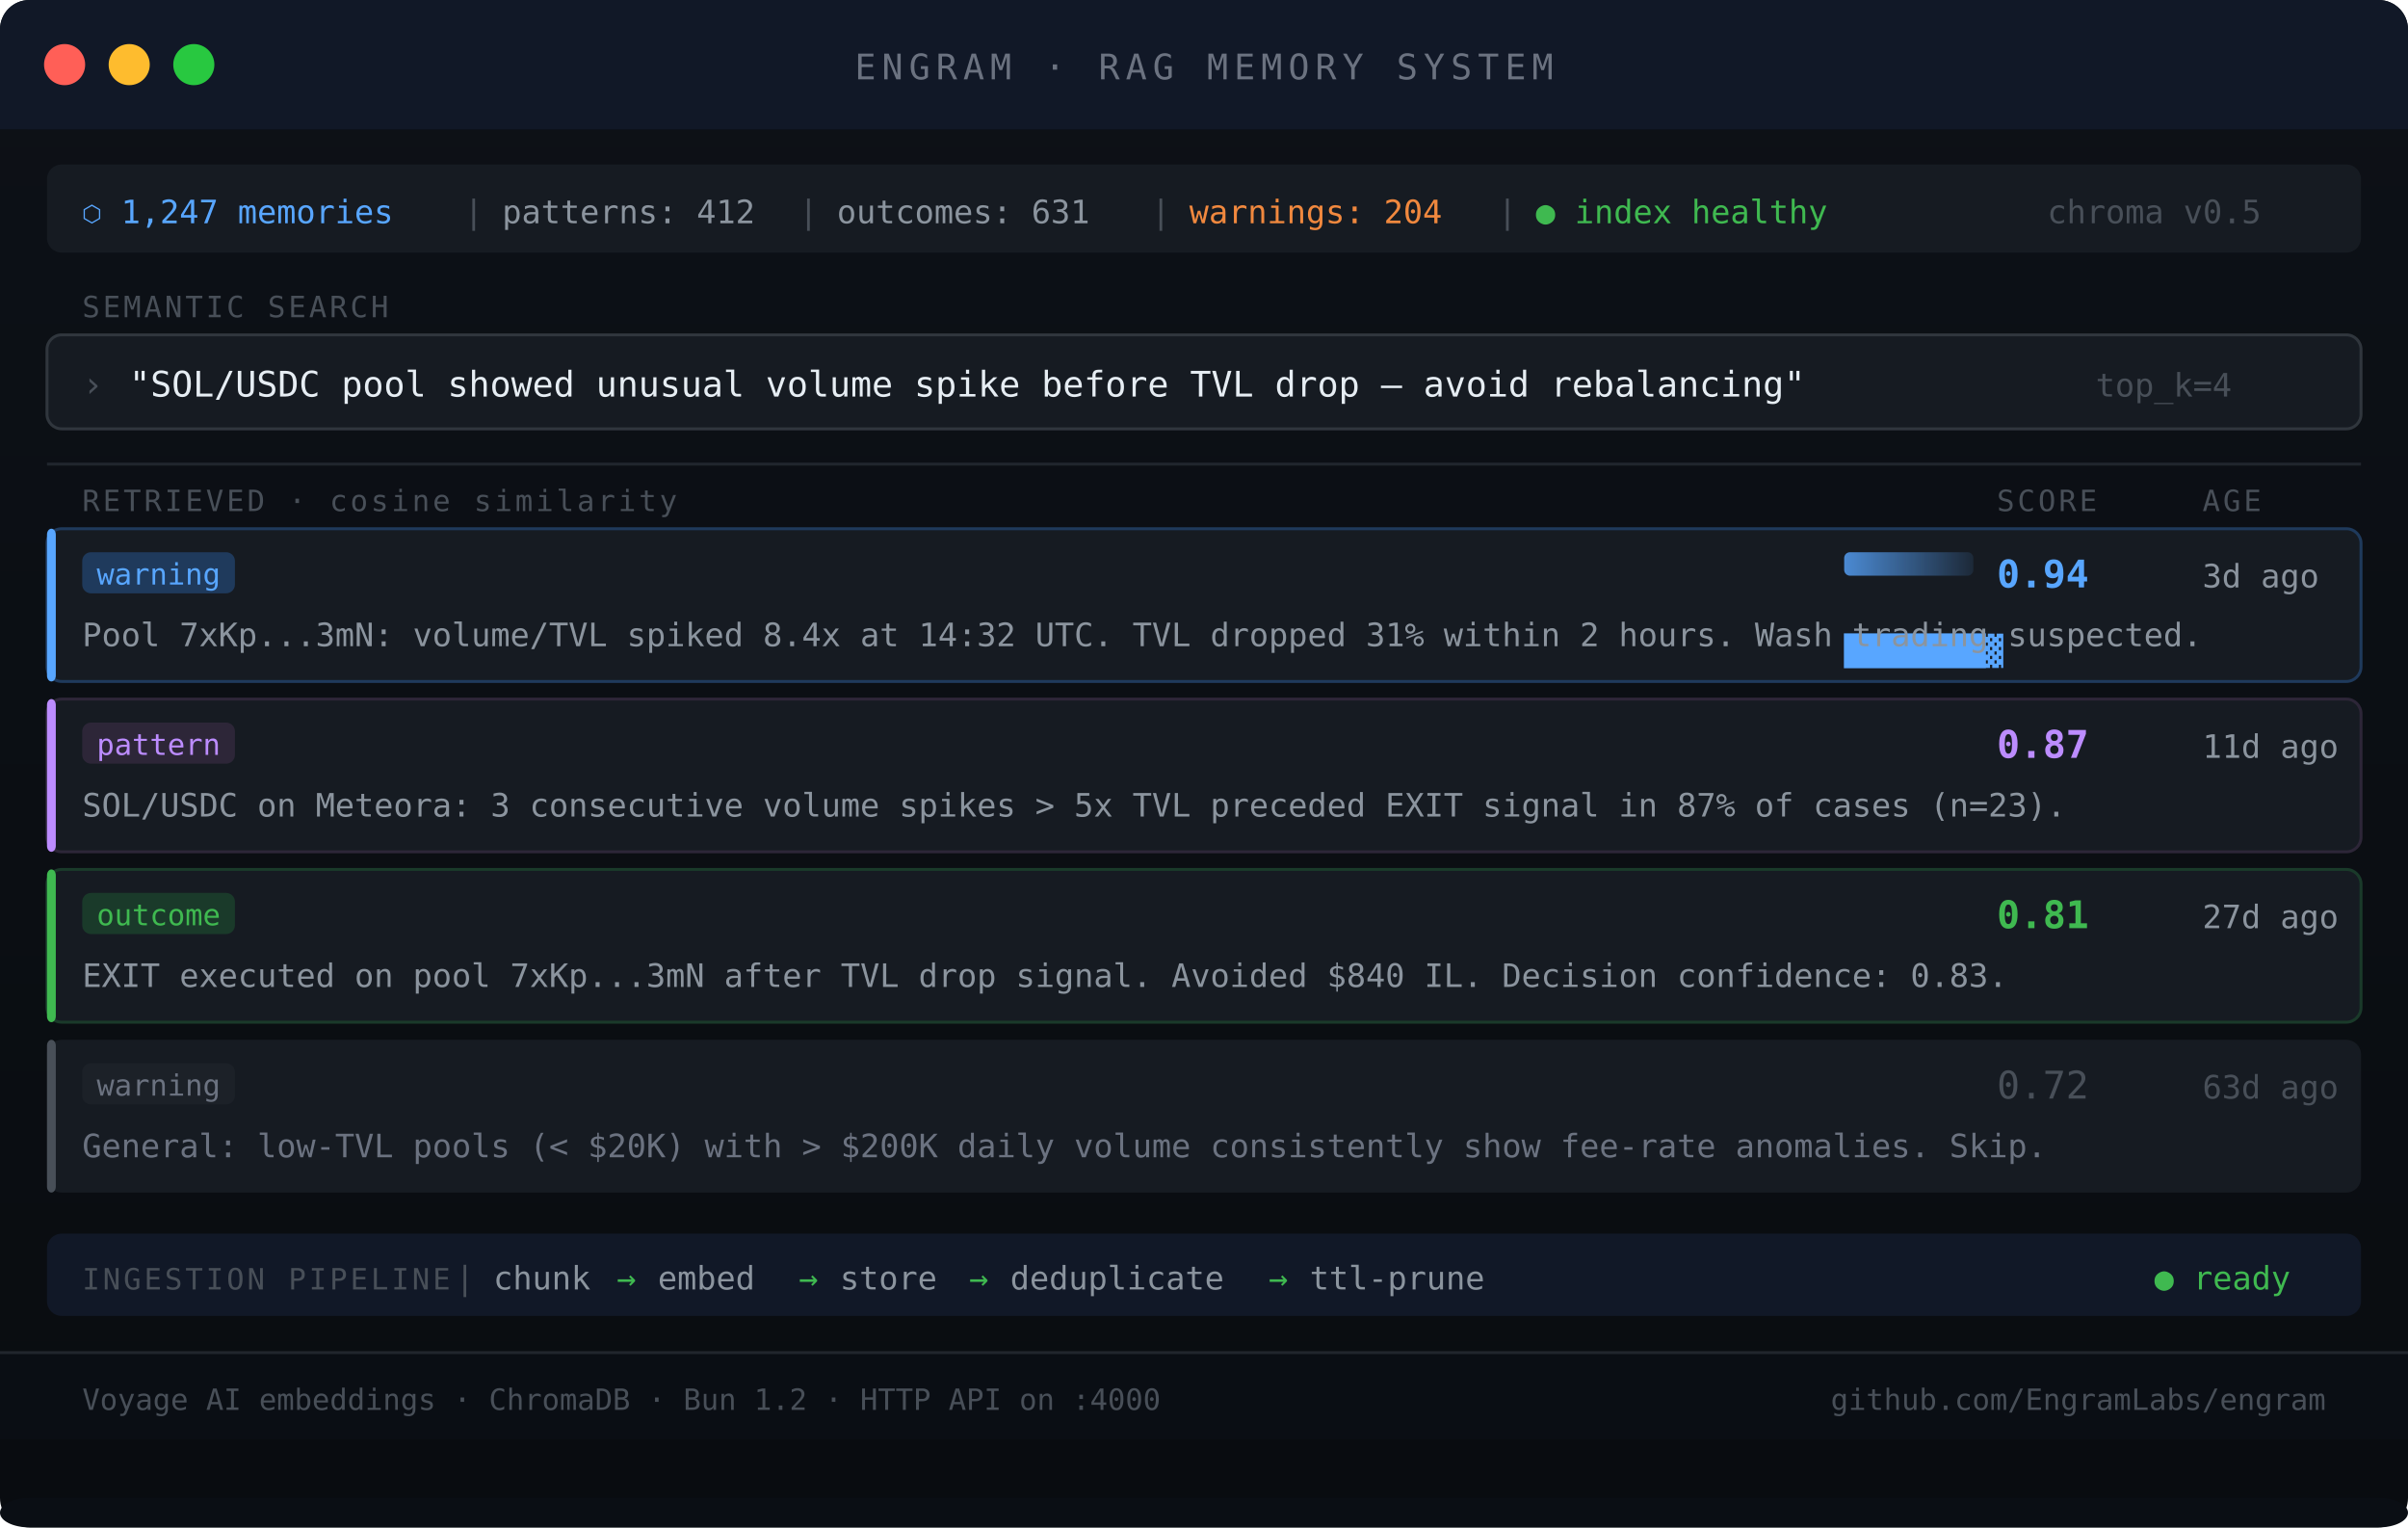
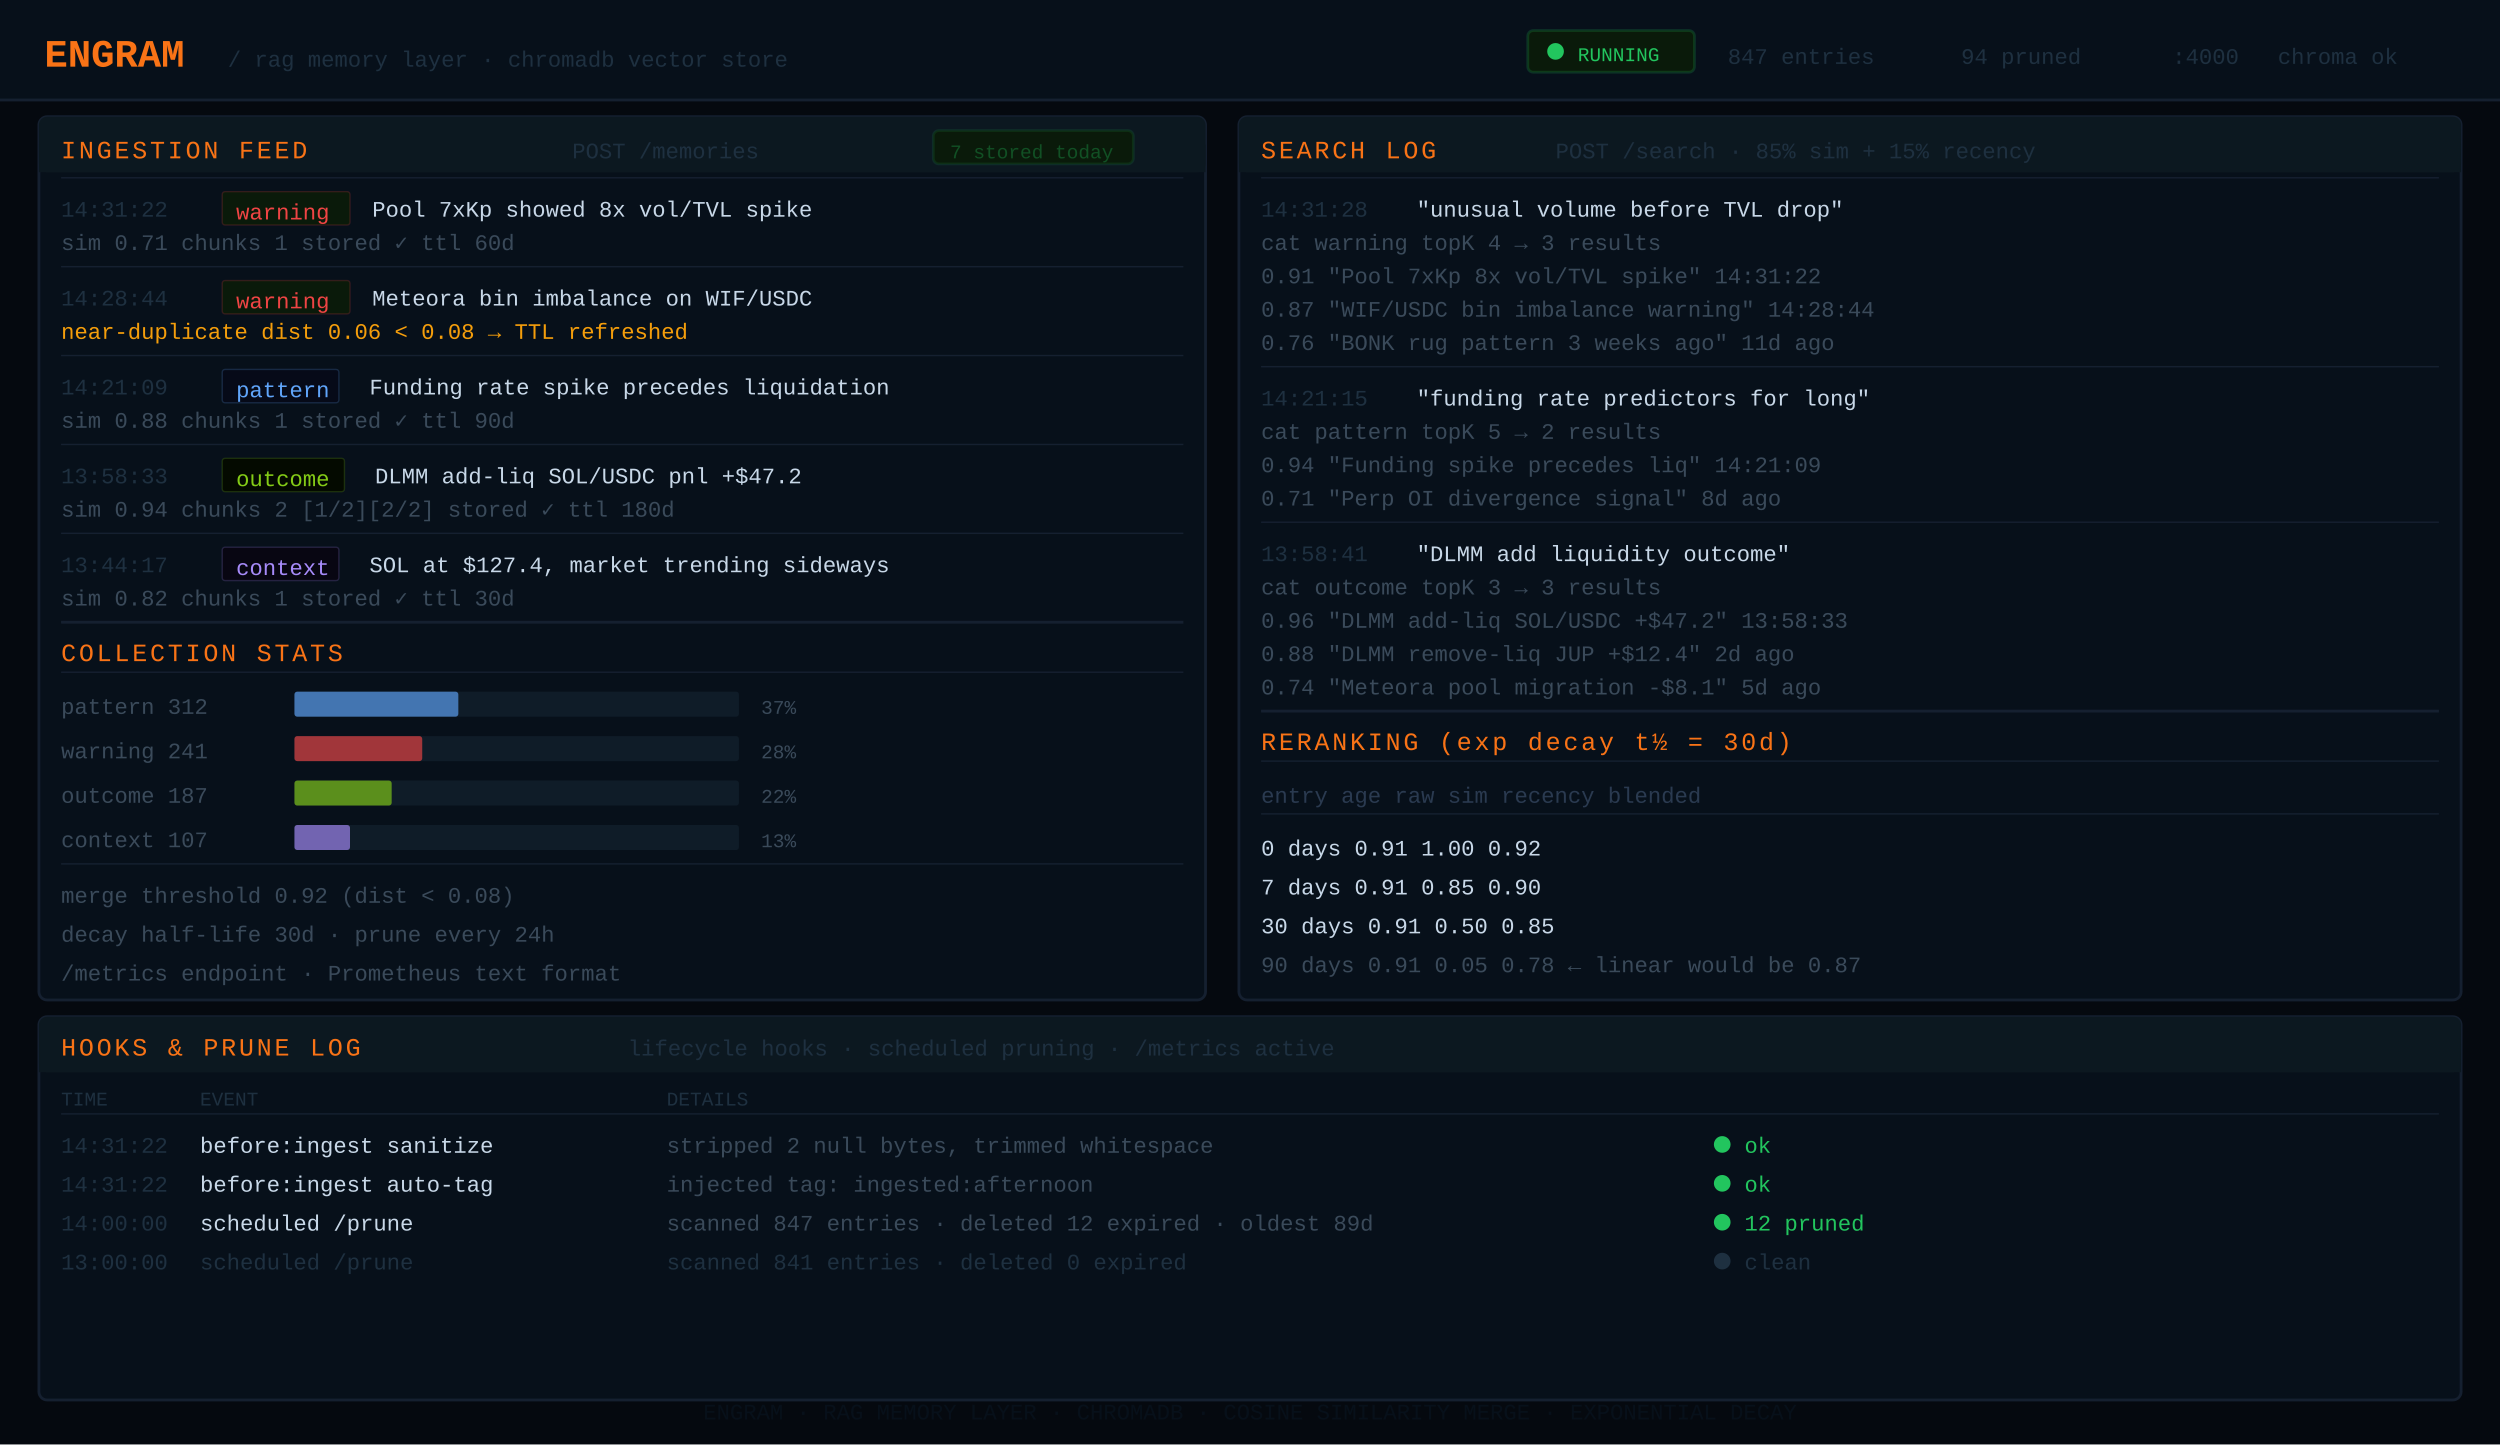
- <svg xmlns="http://www.w3.org/2000/svg" width="820" height="520" viewBox="0 0 820 520">
-   <defs>
-     <style>text { font-family: 'SF Mono', 'Fira Code', 'Cascadia Code', monospace; }</style>
-     <linearGradient id="bg" x1="0" y1="0" x2="0" y2="1">
-       <stop offset="0%" stop-color="#0d1117" />
-       <stop offset="100%" stop-color="#090c10" />
-     </linearGradient>
-     <linearGradient id="bar1" x1="0" y1="0" x2="1" y2="0">
-       <stop offset="0%" stop-color="#58a6ff" stop-opacity="0.8" />
-       <stop offset="100%" stop-color="#58a6ff" stop-opacity="0.1" />
-     </linearGradient>
-     <linearGradient id="bar2" x1="0" y1="0" x2="1" y2="0">
-       <stop offset="0%" stop-color="#bc8cff" stop-opacity="0.8" />
-       <stop offset="100%" stop-color="#bc8cff" stop-opacity="0.1" />
-     </linearGradient>
-     <linearGradient id="bar3" x1="0" y1="0" x2="1" y2="0">
-       <stop offset="0%" stop-color="#3fb950" stop-opacity="0.8" />
-       <stop offset="100%" stop-color="#3fb950" stop-opacity="0.1" />
-     </linearGradient>
-     <linearGradient id="bar4" x1="0" y1="0" x2="1" y2="0">
-       <stop offset="0%" stop-color="#58a6ff" stop-opacity="0.4" />
-       <stop offset="100%" stop-color="#58a6ff" stop-opacity="0.05" />
-     </linearGradient>
-   </defs>
-   <rect x="1" y="1" width="818" height="518" rx="10" fill="none" stroke="#21262d" stroke-width="1.5" />
-   <rect width="820" height="520" rx="10" fill="url(#bg)" />
-   <rect width="820" height="44" rx="10" fill="#111827" />
-   <rect y="34" width="820" height="10" fill="#111827" />
-   <circle cx="22" cy="22" r="7" fill="#ff5f57" />
-   <circle cx="44" cy="22" r="7" fill="#febc2e" />
-   <circle cx="66" cy="22" r="7" fill="#28c840" />
-   <text x="410" y="27" text-anchor="middle" fill="#6b7280" font-size="12" letter-spacing="2">ENGRAM  ·  RAG MEMORY SYSTEM</text>
-   <rect x="16" y="56" width="788" height="30" rx="5" fill="#161b22" />
-   <text x="28" y="76" fill="#58a6ff" font-size="11">⬡ 1,247 memories</text>
-   <text x="158" y="76" fill="#484f58" font-size="11">|</text>
-   <text x="171" y="76" fill="#8b949e" font-size="11">patterns: 412</text>
-   <text x="272" y="76" fill="#484f58" font-size="11">|</text>
-   <text x="285" y="76" fill="#8b949e" font-size="11">outcomes: 631</text>
-   <text x="392" y="76" fill="#484f58" font-size="11">|</text>
-   <text x="405" y="76" fill="#f0883e" font-size="11">warnings: 204</text>
-   <text x="510" y="76" fill="#484f58" font-size="11">|</text>
-   <text x="523" y="76" fill="#3fb950" font-size="11">● index healthy</text>
-   <text x="770" y="76" fill="#484f58" font-size="11" text-anchor="end">chroma v0.5</text>
-   <text x="28" y="108" fill="#484f58" font-size="10" letter-spacing="1">SEMANTIC SEARCH</text>
-   <rect x="16" y="114" width="788" height="32" rx="5" fill="#161b22" stroke="#30363d" stroke-width="1" />
-   <text x="28" y="135" fill="#484f58" font-size="12">›</text>
-   <text x="44" y="135" fill="#e6edf3" font-size="12">"SOL/USDC pool showed unusual volume spike before TVL drop — avoid rebalancing"</text>
-   <text x="760" y="135" fill="#484f58" font-size="11" text-anchor="end">top_k=4</text>
-   <line x1="16" y1="158" x2="804" y2="158" stroke="#21262d" stroke-width="1" />
-   <text x="28" y="174" fill="#484f58" font-size="10" letter-spacing="1">RETRIEVED  ·  cosine similarity</text>
-   <text x="680" y="174" fill="#484f58" font-size="10" letter-spacing="1">SCORE</text>
-   <text x="750" y="174" fill="#484f58" font-size="10" letter-spacing="1">AGE</text>
-   <rect x="16" y="180" width="788" height="52" rx="5" fill="#161b22" stroke="#1f3a5c" stroke-width="1" />
-   <rect x="16" y="180" width="3" height="52" rx="2" fill="#58a6ff" />
-   <rect x="628" y="188" width="44" height="8" rx="2" fill="url(#bar1)" />
-   <text x="628" y="225" fill="#58a6ff" font-size="10">████████▓</text>
-   <text x="680" y="200" fill="#58a6ff" font-size="13" font-weight="bold">0.94</text>
-   <text x="750" y="200" fill="#8b949e" font-size="11">3d ago</text>
-   <rect x="28" y="188" width="52" height="14" rx="3" fill="#1f3a5c" />
-   <text x="54" y="199" fill="#58a6ff" font-size="10" text-anchor="middle">warning</text>
-   <text x="28" y="220" fill="#8b949e" font-size="11">Pool 7xKp...3mN: volume/TVL spiked 8.4x at 14:32 UTC. TVL dropped 31% within 2 hours. Wash trading suspected.</text>
-   <rect x="16" y="238" width="788" height="52" rx="5" fill="#161b22" stroke="#2d2638" stroke-width="1" />
-   <rect x="16" y="238" width="3" height="52" rx="2" fill="#bc8cff" />
-   <text x="680" y="258" fill="#bc8cff" font-size="13" font-weight="bold">0.87</text>
-   <text x="750" y="258" fill="#8b949e" font-size="11">11d ago</text>
-   <rect x="28" y="246" width="52" height="14" rx="3" fill="#2d2638" />
-   <text x="54" y="257" fill="#bc8cff" font-size="10" text-anchor="middle">pattern</text>
-   <text x="28" y="278" fill="#8b949e" font-size="11">SOL/USDC on Meteora: 3 consecutive volume spikes &gt; 5x TVL preceded EXIT signal in 87% of cases (n=23).</text>
-   <rect x="16" y="296" width="788" height="52" rx="5" fill="#161b22" stroke="#1a3a2a" stroke-width="1" />
-   <rect x="16" y="296" width="3" height="52" rx="2" fill="#3fb950" />
-   <text x="680" y="316" fill="#3fb950" font-size="13" font-weight="bold">0.81</text>
-   <text x="750" y="316" fill="#8b949e" font-size="11">27d ago</text>
-   <rect x="28" y="304" width="52" height="14" rx="3" fill="#1a3a2a" />
-   <text x="54" y="315" fill="#3fb950" font-size="10" text-anchor="middle">outcome</text>
-   <text x="28" y="336" fill="#8b949e" font-size="11">EXIT executed on pool 7xKp...3mN after TVL drop signal. Avoided $840 IL. Decision confidence: 0.83.</text>
-   <rect x="16" y="354" width="788" height="52" rx="5" fill="#161b22" />
-   <rect x="16" y="354" width="3" height="52" rx="2" fill="#484f58" />
-   <text x="680" y="374" fill="#484f58" font-size="13">0.72</text>
-   <text x="750" y="374" fill="#484f58" font-size="11">63d ago</text>
-   <rect x="28" y="362" width="52" height="14" rx="3" fill="#1c2128" />
-   <text x="54" y="373" fill="#6b7280" font-size="10" text-anchor="middle">warning</text>
-   <text x="28" y="394" fill="#6b7280" font-size="11">General: low-TVL pools (&lt; $20K) with &gt; $200K daily volume consistently show fee-rate anomalies. Skip.</text>
-   <rect x="16" y="420" width="788" height="28" rx="5" fill="#111827" />
-   <text x="28" y="439" fill="#484f58" font-size="10" letter-spacing="1">INGESTION PIPELINE</text>
-   <text x="155" y="439" fill="#484f58" font-size="11">|</text>
-   <text x="168" y="439" fill="#8b949e" font-size="11">chunk</text>
-   <text x="210" y="439" fill="#3fb950" font-size="11">→</text>
-   <text x="224" y="439" fill="#8b949e" font-size="11">embed</text>
-   <text x="272" y="439" fill="#3fb950" font-size="11">→</text>
-   <text x="286" y="439" fill="#8b949e" font-size="11">store</text>
-   <text x="330" y="439" fill="#3fb950" font-size="11">→</text>
-   <text x="344" y="439" fill="#8b949e" font-size="11">deduplicate</text>
-   <text x="432" y="439" fill="#3fb950" font-size="11">→</text>
-   <text x="446" y="439" fill="#8b949e" font-size="11">ttl-prune</text>
-   <text x="780" y="439" fill="#3fb950" font-size="11" text-anchor="end">● ready</text>
-   <rect x="0" y="460" width="820" height="30" rx="0" fill="#0a0e14" />
-   <rect x="0" y="460" width="820" height="1" fill="#21262d" />
-   <rect x="0" y="510" width="820" height="10" rx="10" fill="#0a0e14" />
-   <text x="28" y="480" fill="#484f58" font-size="10">Voyage AI embeddings  ·  ChromaDB  ·  Bun 1.2  ·  HTTP API on :4000</text>
-   <text x="792" y="480" fill="#484f58" font-size="10" text-anchor="end">github.com/EngramLabs/engram</text>
+ <svg xmlns="http://www.w3.org/2000/svg" width="900" height="520" viewBox="0 0 900 520">
+   <rect width="900" height="520" fill="#05090f" />
+   <rect x="0" y="0" width="900" height="36" fill="#07101a" />
+   <line x1="0" y1="36" x2="900" y2="36" stroke="#152030" stroke-width="1" />
+   <text x="16" y="24" font-family="'Courier New',monospace" font-size="14" font-weight="bold" fill="#f97316">ENGRAM</text>
+   <text x="82" y="24" font-family="'Courier New',monospace" font-size="8" fill="#1e3040">/ rag memory layer  ·  chromadb vector store</text>
+   <rect x="550" y="11" width="60" height="15" rx="2" fill="#0a1a0a" stroke="#22c55e30" stroke-width="1" />
+   <circle cx="560" cy="18.5" r="3" fill="#22c55e" />
+   <text x="568" y="22" font-family="'Courier New',monospace" font-size="7" fill="#22c55e">RUNNING</text>
+   <text x="622" y="23" font-family="'Courier New',monospace" font-size="8" fill="#1e3040">847 entries</text>
+   <text x="706" y="23" font-family="'Courier New',monospace" font-size="8" fill="#1e3040">94 pruned</text>
+   <text x="782" y="23" font-family="'Courier New',monospace" font-size="8" fill="#1e3040">:4000</text>
+   <text x="820" y="23" font-family="'Courier New',monospace" font-size="8" fill="#1e3040">chroma ok</text>
+   <rect x="14" y="42" width="420" height="318" rx="3" fill="#07101a" stroke="#152030" stroke-width="1" />
+   <rect x="14" y="42" width="420" height="20" rx="3" fill="#0c1820" />
+   <rect x="14" y="52" width="420" height="10" fill="#0c1820" />
+   <text x="22" y="57" font-family="'Courier New',monospace" font-size="9" fill="#f97316" letter-spacing="1">INGESTION FEED</text>
+   <text x="206" y="57" font-family="'Courier New',monospace" font-size="8" fill="#1e3040">POST /memories</text>
+   <rect x="336" y="47" width="72" height="12" rx="2" fill="#0a1a0a" stroke="#22c55e20" stroke-width="1" />
+   <text x="342" y="57" font-family="'Courier New',monospace" font-size="7" fill="#22c55e50">7 stored today</text>
+   <line x1="22" y1="64" x2="426" y2="64" stroke="#152030" stroke-width="0.5" />
+   <text x="22" y="78" font-family="'Courier New',monospace" font-size="8" fill="#1e3040">14:31:22</text>
+   <rect x="80" y="69" width="46" height="12" rx="1" fill="#0a1a0a" stroke="#ef444430" stroke-width="0.5" />
+   <text x="85" y="79" font-family="'Courier New',monospace" font-size="8" fill="#ef4444">warning</text>
+   <text x="134" y="78" font-family="'Courier New',monospace" font-size="8" fill="#c8d8e8">Pool 7xKp showed 8x vol/TVL spike</text>
+   <text x="22" y="90" font-family="'Courier New',monospace" font-size="8" fill="#3a4a5a">sim 0.71  chunks 1  stored ✓  ttl 60d</text>
+   <line x1="22" y1="96" x2="426" y2="96" stroke="#152030" stroke-width="0.5" />
+   <text x="22" y="110" font-family="'Courier New',monospace" font-size="8" fill="#1e3040">14:28:44</text>
+   <rect x="80" y="101" width="46" height="12" rx="1" fill="#0a1a0a" stroke="#ef444430" stroke-width="0.5" />
+   <text x="85" y="111" font-family="'Courier New',monospace" font-size="8" fill="#ef4444">warning</text>
+   <text x="134" y="110" font-family="'Courier New',monospace" font-size="8" fill="#c8d8e8">Meteora bin imbalance on WIF/USDC</text>
+   <text x="22" y="122" font-family="'Courier New',monospace" font-size="8" fill="#f59e0b">near-duplicate  dist 0.06 &lt; 0.08  →  TTL refreshed</text>
+   <line x1="22" y1="128" x2="426" y2="128" stroke="#152030" stroke-width="0.5" />
+   <text x="22" y="142" font-family="'Courier New',monospace" font-size="8" fill="#1e3040">14:21:09</text>
+   <rect x="80" y="133" width="42" height="12" rx="1" fill="#060a18" stroke="#60a5fa30" stroke-width="0.5" />
+   <text x="85" y="143" font-family="'Courier New',monospace" font-size="8" fill="#60a5fa">pattern</text>
+   <text x="133" y="142" font-family="'Courier New',monospace" font-size="8" fill="#c8d8e8">Funding rate spike precedes liquidation</text>
+   <text x="22" y="154" font-family="'Courier New',monospace" font-size="8" fill="#3a4a5a">sim 0.88  chunks 1  stored ✓  ttl 90d</text>
+   <line x1="22" y1="160" x2="426" y2="160" stroke="#152030" stroke-width="0.5" />
+   <text x="22" y="174" font-family="'Courier New',monospace" font-size="8" fill="#1e3040">13:58:33</text>
+   <rect x="80" y="165" width="44" height="12" rx="1" fill="#040a00" stroke="#84cc1630" stroke-width="0.5" />
+   <text x="85" y="175" font-family="'Courier New',monospace" font-size="8" fill="#84cc16">outcome</text>
+   <text x="135" y="174" font-family="'Courier New',monospace" font-size="8" fill="#c8d8e8">DLMM add-liq SOL/USDC  pnl +$47.2</text>
+   <text x="22" y="186" font-family="'Courier New',monospace" font-size="8" fill="#3a4a5a">sim 0.94  chunks 2  [1/2][2/2] stored ✓  ttl 180d</text>
+   <line x1="22" y1="192" x2="426" y2="192" stroke="#152030" stroke-width="0.5" />
+   <text x="22" y="206" font-family="'Courier New',monospace" font-size="8" fill="#1e3040">13:44:17</text>
+   <rect x="80" y="197" width="42" height="12" rx="1" fill="#080612" stroke="#a78bfa30" stroke-width="0.5" />
+   <text x="85" y="207" font-family="'Courier New',monospace" font-size="8" fill="#a78bfa">context</text>
+   <text x="133" y="206" font-family="'Courier New',monospace" font-size="8" fill="#c8d8e8">SOL at $127.4, market trending sideways</text>
+   <text x="22" y="218" font-family="'Courier New',monospace" font-size="8" fill="#3a4a5a">sim 0.82  chunks 1  stored ✓  ttl 30d</text>
+   <line x1="22" y1="224" x2="426" y2="224" stroke="#152030" stroke-width="1" />
+   <text x="22" y="238" font-family="'Courier New',monospace" font-size="9" fill="#f97316" letter-spacing="1">COLLECTION STATS</text>
+   <line x1="22" y1="242" x2="426" y2="242" stroke="#152030" stroke-width="0.5" />
+   <text x="22" y="257" font-family="'Courier New',monospace" font-size="8" fill="#3a4a5a">pattern   312</text>
+   <rect x="106" y="249" width="160" height="9" rx="1" fill="#0f1c28" />
+   <rect x="106" y="249" width="59" height="9" rx="1" fill="#60a5fa" opacity="0.65" />
+   <text x="274" y="257" font-family="'Courier New',monospace" font-size="7" fill="#3a4a5a">37%</text>
+   <text x="22" y="273" font-family="'Courier New',monospace" font-size="8" fill="#3a4a5a">warning   241</text>
+   <rect x="106" y="265" width="160" height="9" rx="1" fill="#0f1c28" />
+   <rect x="106" y="265" width="46" height="9" rx="1" fill="#ef4444" opacity="0.65" />
+   <text x="274" y="273" font-family="'Courier New',monospace" font-size="7" fill="#3a4a5a">28%</text>
+   <text x="22" y="289" font-family="'Courier New',monospace" font-size="8" fill="#3a4a5a">outcome   187</text>
+   <rect x="106" y="281" width="160" height="9" rx="1" fill="#0f1c28" />
+   <rect x="106" y="281" width="35" height="9" rx="1" fill="#84cc16" opacity="0.65" />
+   <text x="274" y="289" font-family="'Courier New',monospace" font-size="7" fill="#3a4a5a">22%</text>
+   <text x="22" y="305" font-family="'Courier New',monospace" font-size="8" fill="#3a4a5a">context   107</text>
+   <rect x="106" y="297" width="160" height="9" rx="1" fill="#0f1c28" />
+   <rect x="106" y="297" width="20" height="9" rx="1" fill="#a78bfa" opacity="0.65" />
+   <text x="274" y="305" font-family="'Courier New',monospace" font-size="7" fill="#3a4a5a">13%</text>
+   <line x1="22" y1="311" x2="426" y2="311" stroke="#152030" stroke-width="0.5" />
+   <text x="22" y="325" font-family="'Courier New',monospace" font-size="8" fill="#3a4a5a">merge threshold 0.92  (dist &lt; 0.08)</text>
+   <text x="22" y="339" font-family="'Courier New',monospace" font-size="8" fill="#3a4a5a">decay half-life 30d  ·  prune every 24h</text>
+   <text x="22" y="353" font-family="'Courier New',monospace" font-size="8" fill="#3a4a5a">/metrics endpoint  ·  Prometheus text format</text>
+   <rect x="446" y="42" width="440" height="318" rx="3" fill="#07101a" stroke="#152030" stroke-width="1" />
+   <rect x="446" y="42" width="440" height="20" rx="3" fill="#0c1820" />
+   <rect x="446" y="52" width="440" height="10" fill="#0c1820" />
+   <text x="454" y="57" font-family="'Courier New',monospace" font-size="9" fill="#f97316" letter-spacing="1">SEARCH LOG</text>
+   <text x="560" y="57" font-family="'Courier New',monospace" font-size="8" fill="#1e3040">POST /search  ·  85% sim + 15% recency</text>
+   <line x1="454" y1="64" x2="878" y2="64" stroke="#152030" stroke-width="0.5" />
+   <text x="454" y="78" font-family="'Courier New',monospace" font-size="8" fill="#1e3040">14:31:28</text>
+   <text x="510" y="78" font-family="'Courier New',monospace" font-size="8" fill="#c8d8e8">"unusual volume before TVL drop"</text>
+   <text x="454" y="90" font-family="'Courier New',monospace" font-size="8" fill="#3a4a5a">cat warning  topK 4  →  3 results</text>
+   <text x="454" y="102" font-family="'Courier New',monospace" font-size="8" fill="#3a4a5a">  0.91  "Pool 7xKp 8x vol/TVL spike"      14:31:22</text>
+   <text x="454" y="114" font-family="'Courier New',monospace" font-size="8" fill="#3a4a5a">  0.87  "WIF/USDC bin imbalance warning"   14:28:44</text>
+   <text x="454" y="126" font-family="'Courier New',monospace" font-size="8" fill="#3a4a5a">  0.76  "BONK rug pattern 3 weeks ago"     11d ago</text>
+   <line x1="454" y1="132" x2="878" y2="132" stroke="#152030" stroke-width="0.5" />
+   <text x="454" y="146" font-family="'Courier New',monospace" font-size="8" fill="#1e3040">14:21:15</text>
+   <text x="510" y="146" font-family="'Courier New',monospace" font-size="8" fill="#c8d8e8">"funding rate predictors for long"</text>
+   <text x="454" y="158" font-family="'Courier New',monospace" font-size="8" fill="#3a4a5a">cat pattern  topK 5  →  2 results</text>
+   <text x="454" y="170" font-family="'Courier New',monospace" font-size="8" fill="#3a4a5a">  0.94  "Funding spike precedes liq"       14:21:09</text>
+   <text x="454" y="182" font-family="'Courier New',monospace" font-size="8" fill="#3a4a5a">  0.71  "Perp OI divergence signal"         8d ago</text>
+   <line x1="454" y1="188" x2="878" y2="188" stroke="#152030" stroke-width="0.5" />
+   <text x="454" y="202" font-family="'Courier New',monospace" font-size="8" fill="#1e3040">13:58:41</text>
+   <text x="510" y="202" font-family="'Courier New',monospace" font-size="8" fill="#c8d8e8">"DLMM add liquidity outcome"</text>
+   <text x="454" y="214" font-family="'Courier New',monospace" font-size="8" fill="#3a4a5a">cat outcome  topK 3  →  3 results</text>
+   <text x="454" y="226" font-family="'Courier New',monospace" font-size="8" fill="#3a4a5a">  0.96  "DLMM add-liq SOL/USDC +$47.2"    13:58:33</text>
+   <text x="454" y="238" font-family="'Courier New',monospace" font-size="8" fill="#3a4a5a">  0.88  "DLMM remove-liq JUP +$12.4"       2d ago</text>
+   <text x="454" y="250" font-family="'Courier New',monospace" font-size="8" fill="#3a4a5a">  0.74  "Meteora pool migration -$8.1"      5d ago</text>
+   <line x1="454" y1="256" x2="878" y2="256" stroke="#152030" stroke-width="1" />
+   <text x="454" y="270" font-family="'Courier New',monospace" font-size="9" fill="#f97316" letter-spacing="1">RERANKING  (exp decay  t½ = 30d)</text>
+   <line x1="454" y1="274" x2="878" y2="274" stroke="#152030" stroke-width="0.5" />
+   <text x="454" y="289" font-family="'Courier New',monospace" font-size="8" fill="#2a3a50">entry age    raw sim   recency    blended</text>
+   <line x1="454" y1="293" x2="878" y2="293" stroke="#152030" stroke-width="0.5" />
+   <text x="454" y="308" font-family="'Courier New',monospace" font-size="8" fill="#c8d8e8">0 days       0.91      1.00       0.92</text>
+   <text x="454" y="322" font-family="'Courier New',monospace" font-size="8" fill="#c8d8e8">7 days       0.91      0.85       0.90</text>
+   <text x="454" y="336" font-family="'Courier New',monospace" font-size="8" fill="#c8d8e8">30 days      0.91      0.50       0.85</text>
+   <text x="454" y="350" font-family="'Courier New',monospace" font-size="8" fill="#3a4a5a">90 days      0.91      0.05       0.78  ← linear would be 0.87</text>
+   <rect x="14" y="366" width="872" height="138" rx="3" fill="#07101a" stroke="#152030" stroke-width="1" />
+   <rect x="14" y="366" width="872" height="20" rx="3" fill="#0c1820" />
+   <rect x="14" y="376" width="872" height="10" fill="#0c1820" />
+   <text x="22" y="380" font-family="'Courier New',monospace" font-size="9" fill="#f97316" letter-spacing="1">HOOKS  &amp;  PRUNE LOG</text>
+   <text x="226" y="380" font-family="'Courier New',monospace" font-size="8" fill="#1e3040">lifecycle hooks  ·  scheduled pruning  ·  /metrics active</text>
+   <text x="22" y="398" font-family="'Courier New',monospace" font-size="7" fill="#1e3040">TIME    </text>
+   <text x="72" y="398" font-family="'Courier New',monospace" font-size="7" fill="#1e3040">EVENT</text>
+   <text x="240" y="398" font-family="'Courier New',monospace" font-size="7" fill="#1e3040">DETAILS</text>
+   <line x1="22" y1="401" x2="878" y2="401" stroke="#152030" stroke-width="0.5" />
+   <text x="22" y="415" font-family="'Courier New',monospace" font-size="8" fill="#1e3040">14:31:22</text>
+   <text x="72" y="415" font-family="'Courier New',monospace" font-size="8" fill="#c8d8e8">before:ingest  sanitize</text>
+   <text x="240" y="415" font-family="'Courier New',monospace" font-size="8" fill="#3a4a5a">stripped 2 null bytes, trimmed whitespace</text>
+   <circle cx="620" cy="412" r="3" fill="#22c55e" />
+   <text x="628" y="415" font-family="'Courier New',monospace" font-size="8" fill="#22c55e">ok</text>
+   <text x="22" y="429" font-family="'Courier New',monospace" font-size="8" fill="#1e3040">14:31:22</text>
+   <text x="72" y="429" font-family="'Courier New',monospace" font-size="8" fill="#c8d8e8">before:ingest  auto-tag</text>
+   <text x="240" y="429" font-family="'Courier New',monospace" font-size="8" fill="#3a4a5a">injected tag: ingested:afternoon</text>
+   <circle cx="620" cy="426" r="3" fill="#22c55e" />
+   <text x="628" y="429" font-family="'Courier New',monospace" font-size="8" fill="#22c55e">ok</text>
+   <text x="22" y="443" font-family="'Courier New',monospace" font-size="8" fill="#1e3040">14:00:00</text>
+   <text x="72" y="443" font-family="'Courier New',monospace" font-size="8" fill="#c8d8e8">scheduled  /prune</text>
+   <text x="240" y="443" font-family="'Courier New',monospace" font-size="8" fill="#3a4a5a">scanned 847 entries  ·  deleted 12 expired  ·  oldest 89d</text>
+   <circle cx="620" cy="440" r="3" fill="#22c55e" />
+   <text x="628" y="443" font-family="'Courier New',monospace" font-size="8" fill="#22c55e">12 pruned</text>
+   <text x="22" y="457" font-family="'Courier New',monospace" font-size="8" fill="#1e3040">13:00:00</text>
+   <text x="72" y="457" font-family="'Courier New',monospace" font-size="8" fill="#1e3040">scheduled  /prune</text>
+   <text x="240" y="457" font-family="'Courier New',monospace" font-size="8" fill="#1e3040">scanned 841 entries  ·  deleted 0 expired</text>
+   <circle cx="620" cy="454" r="3" fill="#1e3040" />
+   <text x="628" y="457" font-family="'Courier New',monospace" font-size="8" fill="#1e3040">clean</text>
+   <text x="450" y="511" font-family="'Courier New',monospace" font-size="8" fill="#07101a" text-anchor="middle">ENGRAM  ·  RAG MEMORY LAYER  ·  CHROMADB  ·  COSINE SIMILARITY MERGE  ·  EXPONENTIAL DECAY</text>
</svg>
